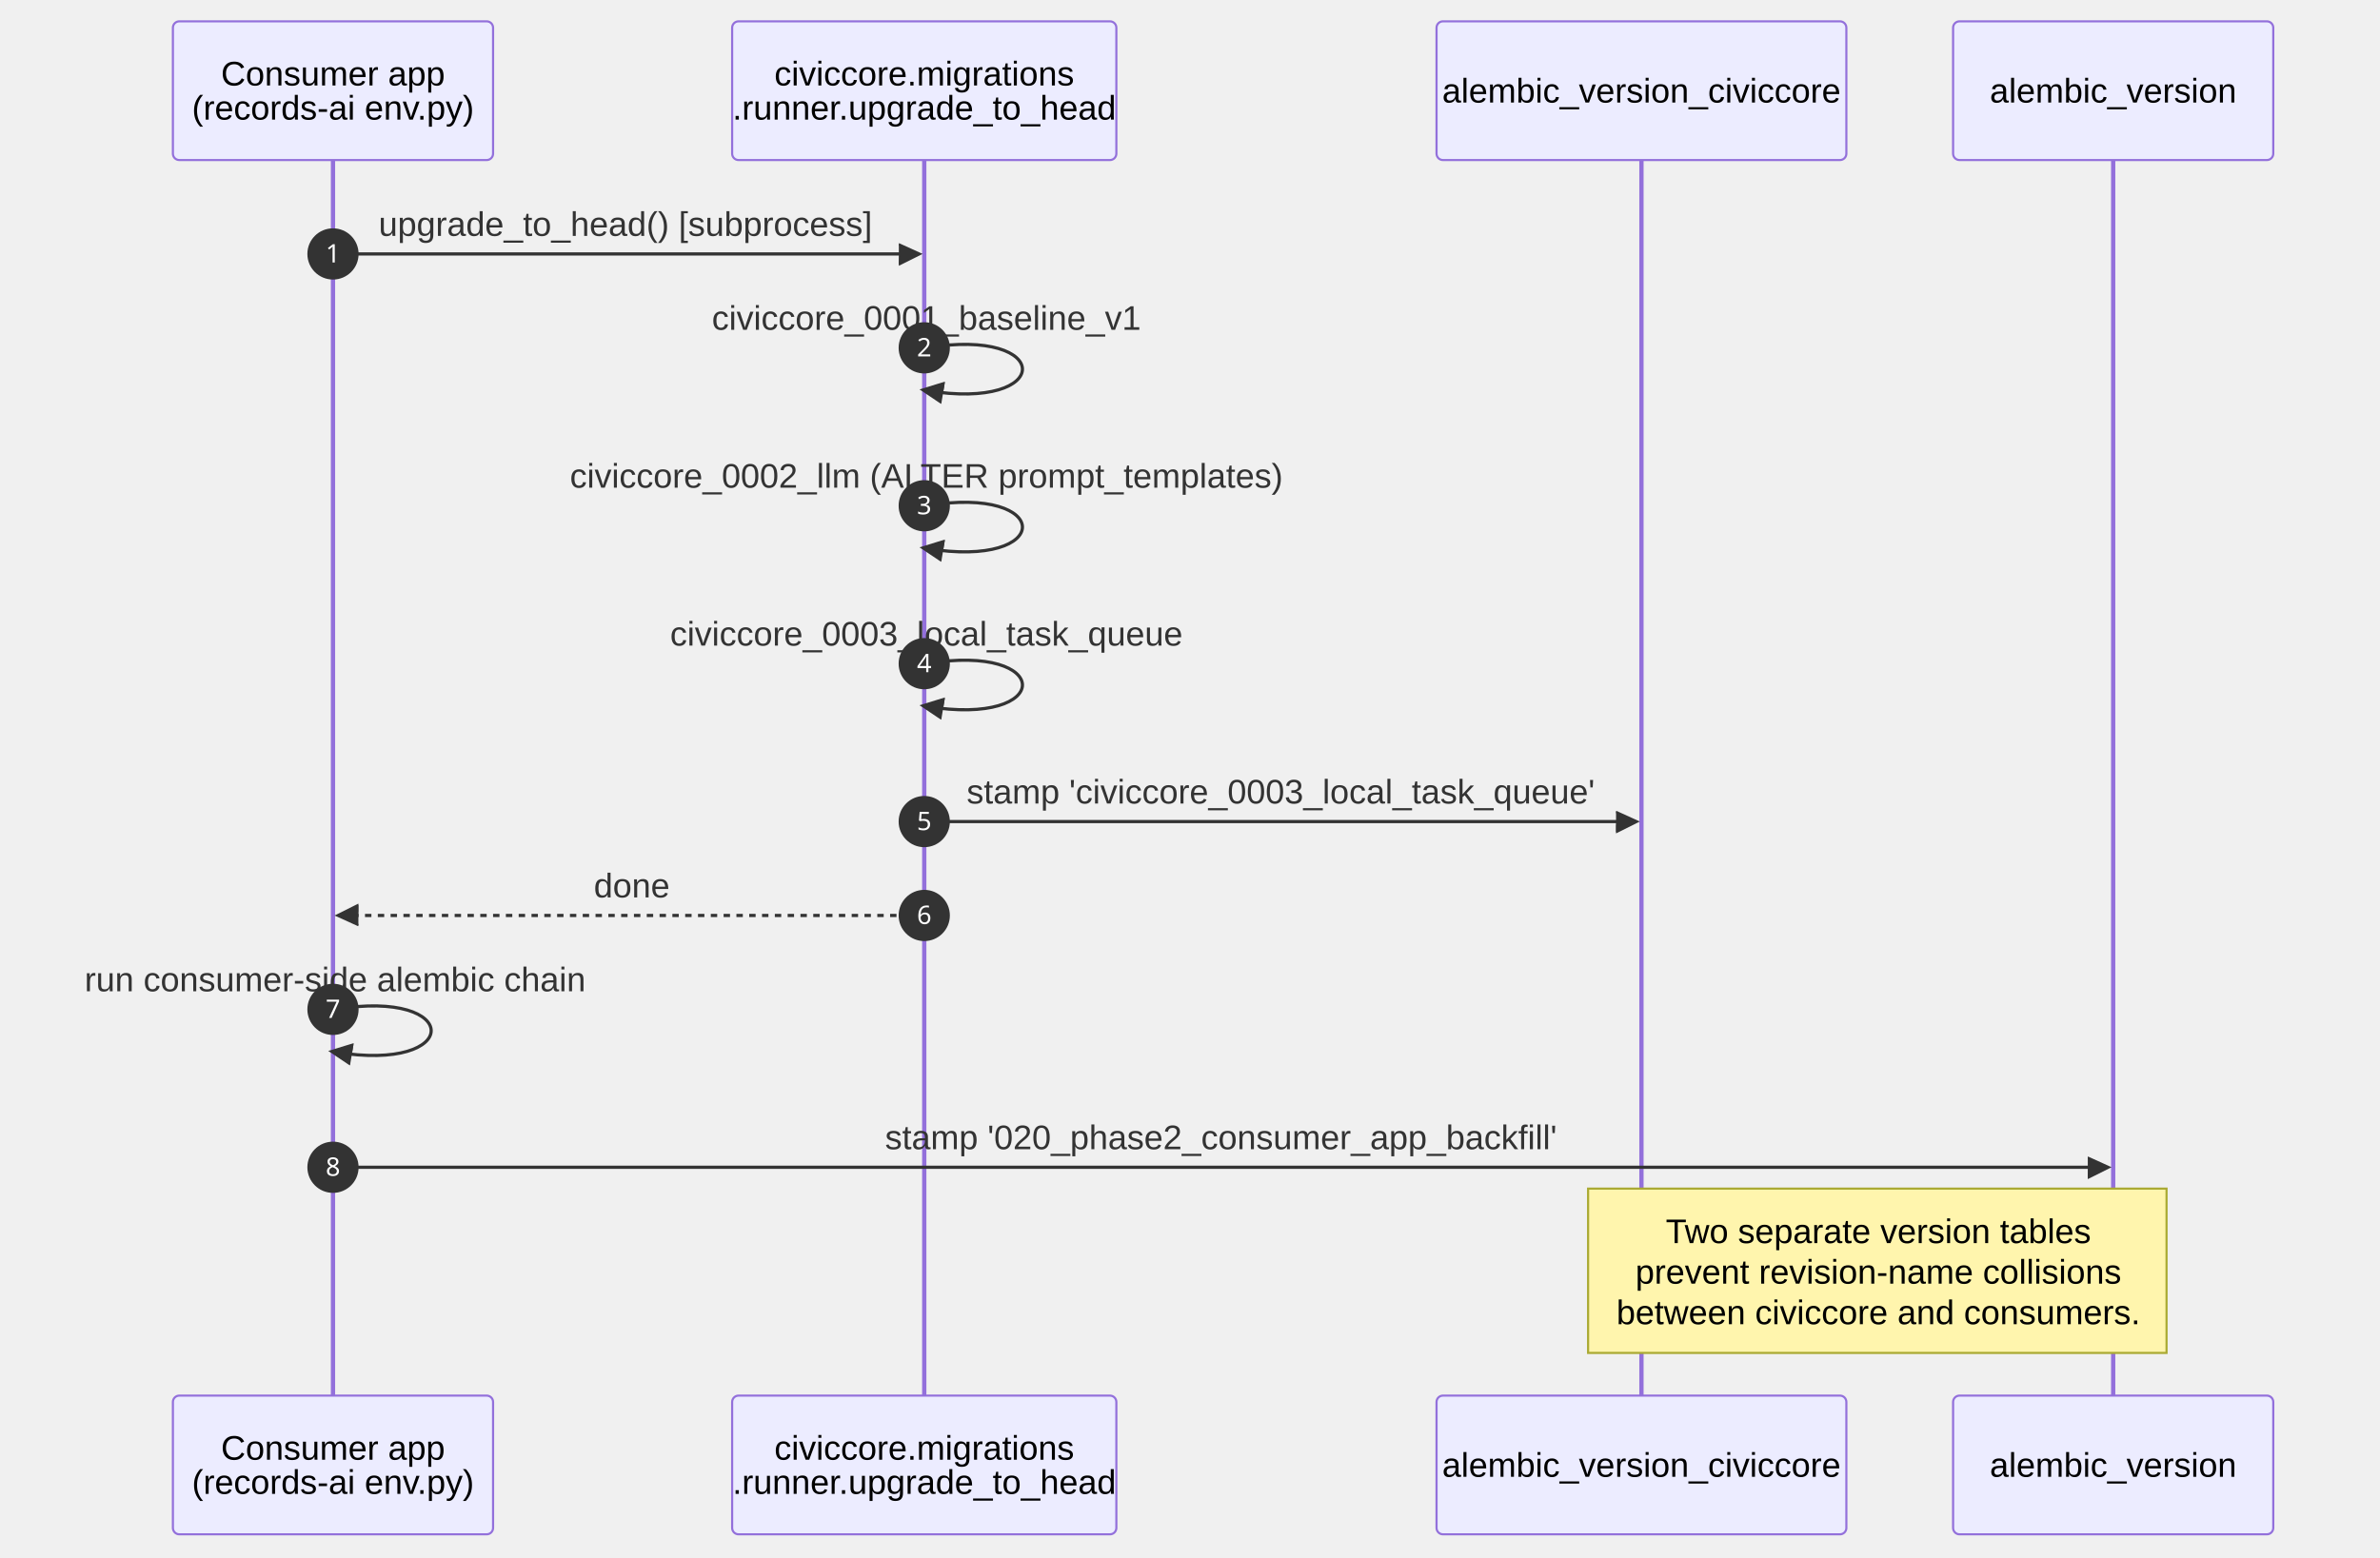
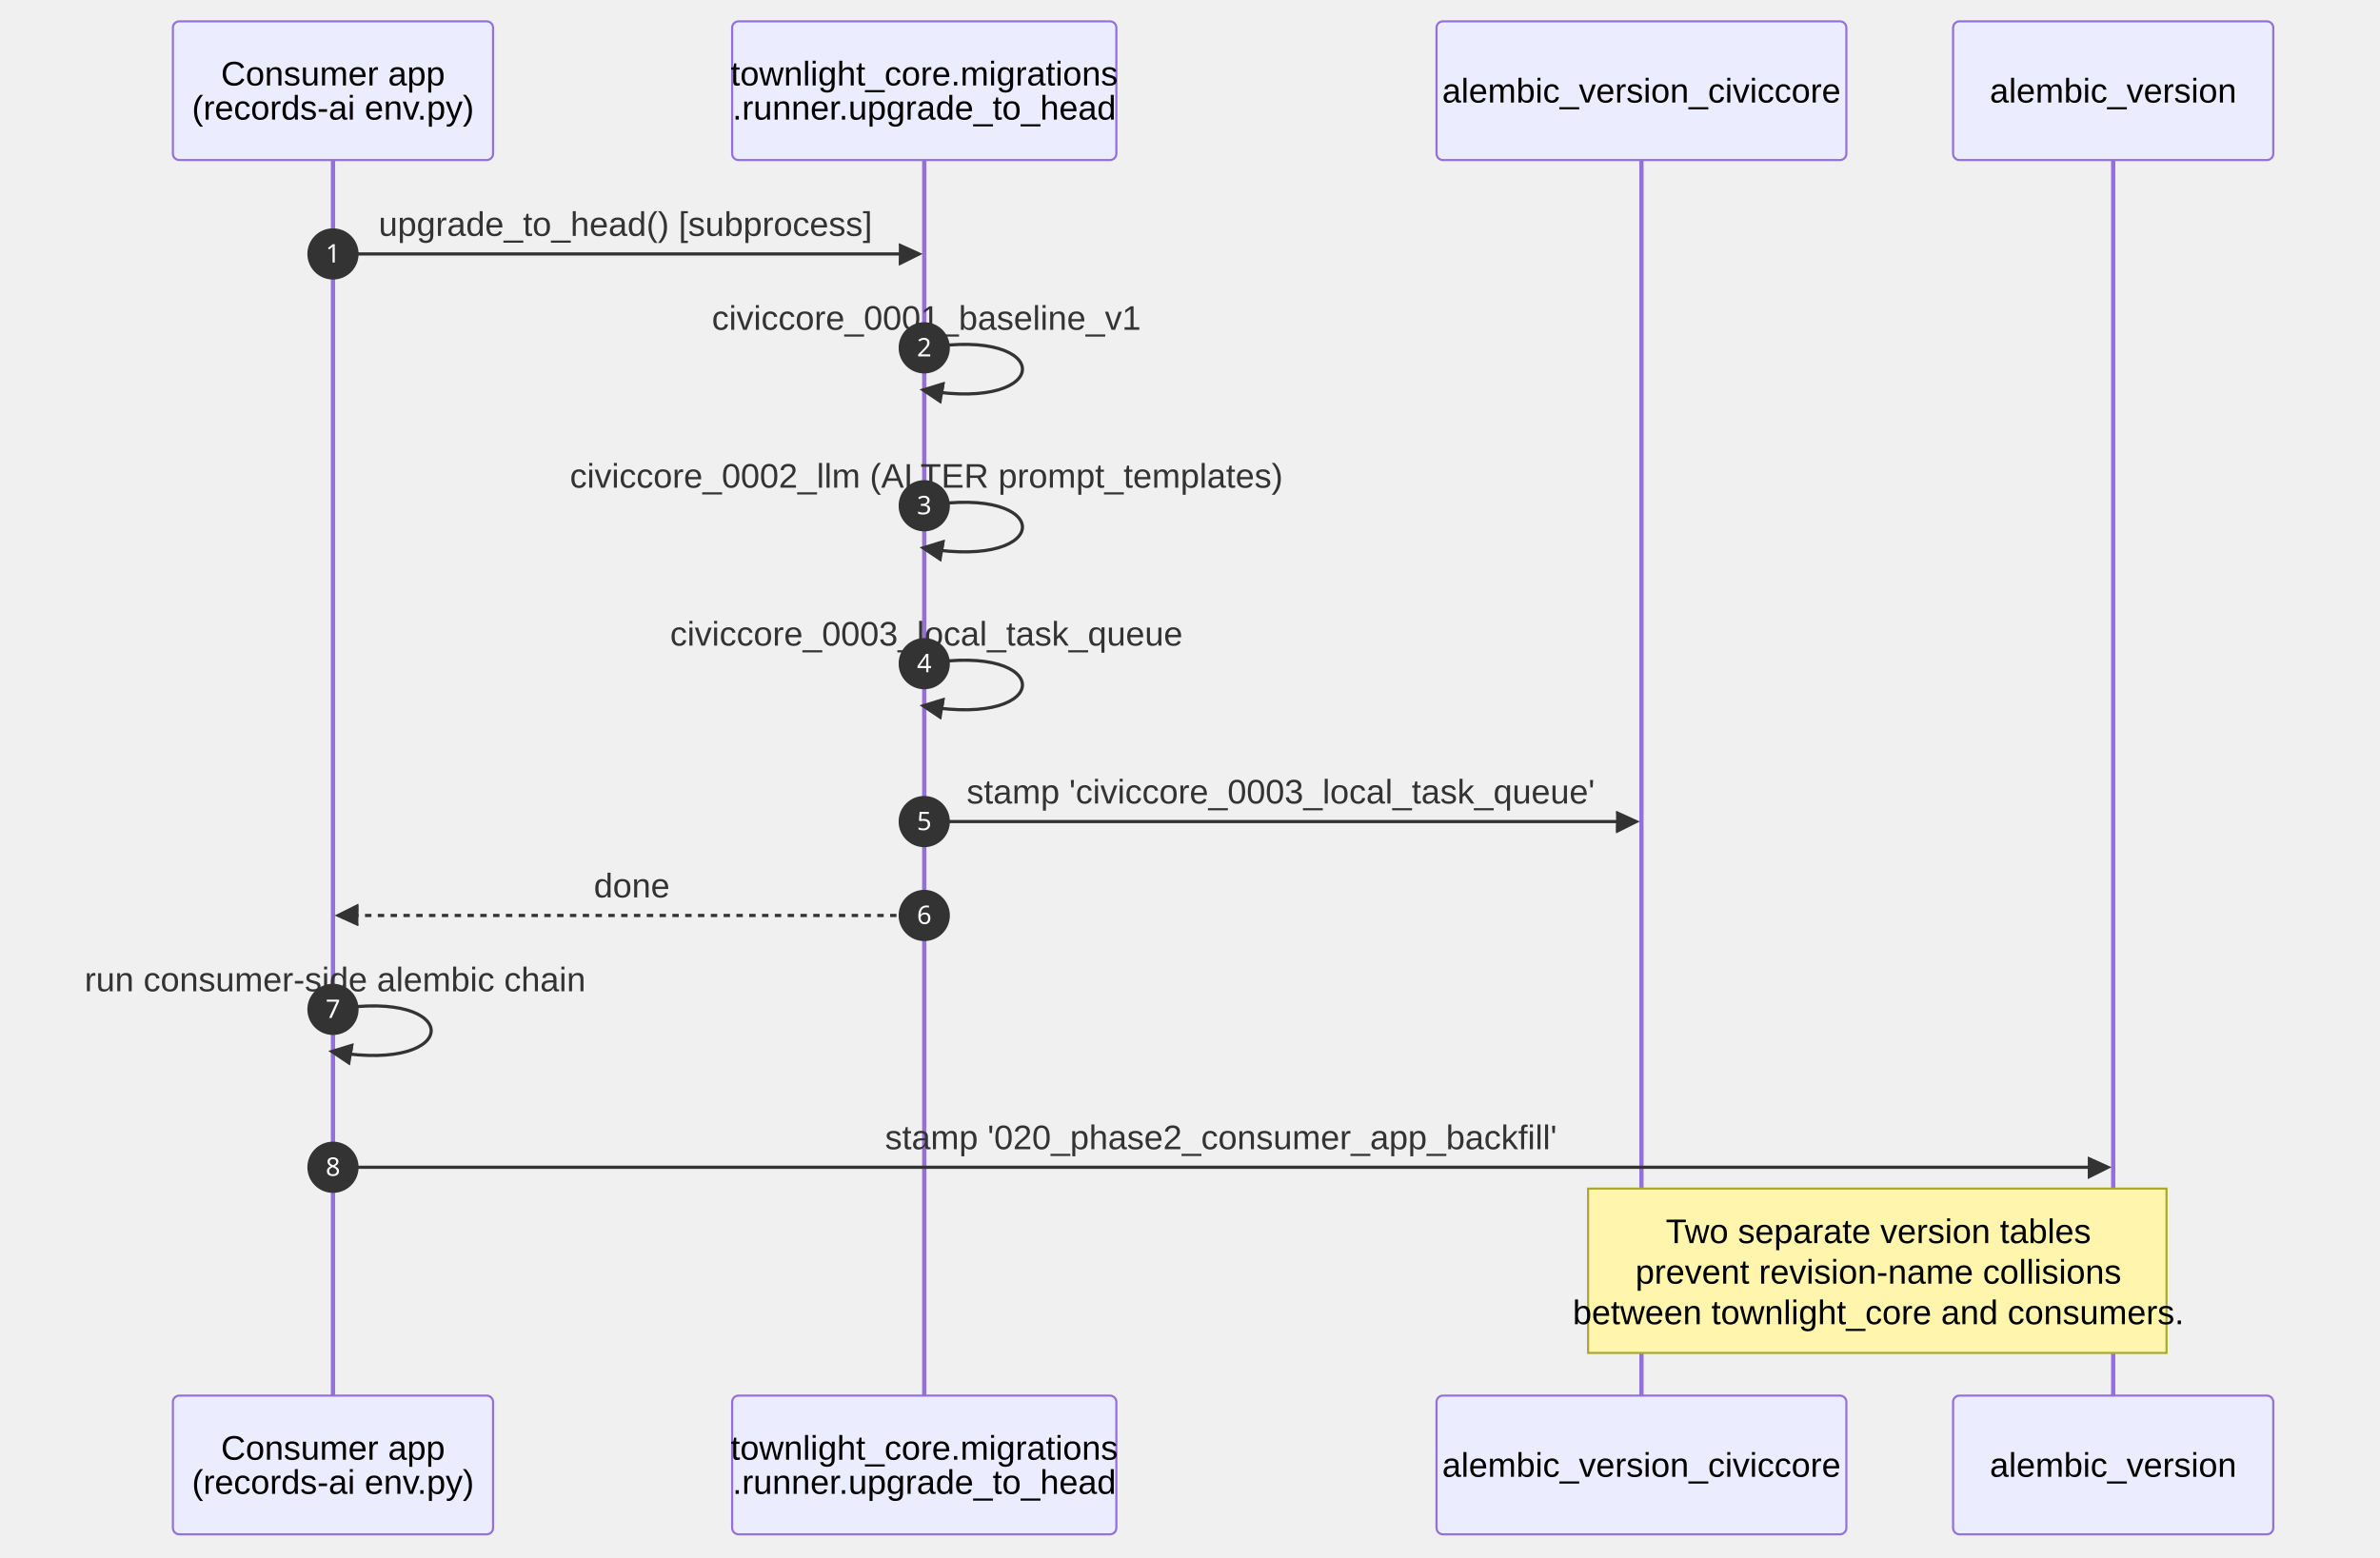
<svg xmlns="http://www.w3.org/2000/svg" id="my-svg" width="100%" style="max-width: 1115px; background-color: white;" viewBox="-81 -10 1115 730" role="graphics-document document" aria-roledescription="sequence">
  <g>
    <rect x="834" y="644" fill="#eaeaea" stroke="#666" width="150" height="65" name="ConsumerVer" rx="3" ry="3" class="actor actor-bottom" />
    <text x="909" y="676.5" dominant-baseline="central" alignment-baseline="central" class="actor actor-box" style="text-anchor: middle; font-size: 16px; font-weight: 400;">
      <tspan x="909" dy="0">alembic_version</tspan>
    </text>
  </g>
  <g>
    <rect x="592" y="644" fill="#eaeaea" stroke="#666" width="192" height="65" name="CivicVer" rx="3" ry="3" class="actor actor-bottom" />
    <text x="688" y="676.5" dominant-baseline="central" alignment-baseline="central" class="actor actor-box" style="text-anchor: middle; font-size: 16px; font-weight: 400;">
      <tspan x="688" dy="0">alembic_version_civiccore</tspan>
    </text>
  </g>
  <g>
    <rect x="262" y="644" fill="#eaeaea" stroke="#666" width="180" height="65" name="Civic" rx="3" ry="3" class="actor actor-bottom" />
    <text x="352" y="676.5" dominant-baseline="central" alignment-baseline="central" class="actor actor-box" style="text-anchor: middle; font-size: 16px; font-weight: 400;">
-       <tspan x="352" dy="-8">civiccore.migrations</tspan>
+       <tspan x="352" dy="-8">townlight_core.migrations</tspan>
    </text>
    <text x="352" y="676.5" dominant-baseline="central" alignment-baseline="central" class="actor actor-box" style="text-anchor: middle; font-size: 16px; font-weight: 400;">
      <tspan x="352" dy="8">.runner.upgrade_to_head</tspan>
    </text>
  </g>
  <g>
    <rect x="0" y="644" fill="#eaeaea" stroke="#666" width="150" height="65" name="Consumer" rx="3" ry="3" class="actor actor-bottom" />
    <text x="75" y="676.5" dominant-baseline="central" alignment-baseline="central" class="actor actor-box" style="text-anchor: middle; font-size: 16px; font-weight: 400;">
      <tspan x="75" dy="-8">Consumer app</tspan>
    </text>
    <text x="75" y="676.5" dominant-baseline="central" alignment-baseline="central" class="actor actor-box" style="text-anchor: middle; font-size: 16px; font-weight: 400;">
      <tspan x="75" dy="8">(records-ai env.py)</tspan>
    </text>
  </g>
  <g>
    <line id="actor3" x1="909" y1="65" x2="909" y2="644" class="actor-line 200" stroke-width="0.5px" stroke="#999" name="ConsumerVer" data-et="life-line" data-id="ConsumerVer" />
    <g id="root-3" data-et="participant" data-type="participant" data-id="ConsumerVer">
      <rect x="834" y="0" fill="#eaeaea" stroke="#666" width="150" height="65" name="ConsumerVer" rx="3" ry="3" class="actor actor-top" />
      <text x="909" y="32.5" dominant-baseline="central" alignment-baseline="central" class="actor actor-box" style="text-anchor: middle; font-size: 16px; font-weight: 400;">
        <tspan x="909" dy="0">alembic_version</tspan>
      </text>
    </g>
  </g>
  <g>
    <line id="actor2" x1="688" y1="65" x2="688" y2="644" class="actor-line 200" stroke-width="0.5px" stroke="#999" name="CivicVer" data-et="life-line" data-id="CivicVer" />
    <g id="root-2" data-et="participant" data-type="participant" data-id="CivicVer">
      <rect x="592" y="0" fill="#eaeaea" stroke="#666" width="192" height="65" name="CivicVer" rx="3" ry="3" class="actor actor-top" />
      <text x="688" y="32.5" dominant-baseline="central" alignment-baseline="central" class="actor actor-box" style="text-anchor: middle; font-size: 16px; font-weight: 400;">
        <tspan x="688" dy="0">alembic_version_civiccore</tspan>
      </text>
    </g>
  </g>
  <g>
    <line id="actor1" x1="352" y1="65" x2="352" y2="644" class="actor-line 200" stroke-width="0.5px" stroke="#999" name="Civic" data-et="life-line" data-id="Civic" />
    <g id="root-1" data-et="participant" data-type="participant" data-id="Civic">
      <rect x="262" y="0" fill="#eaeaea" stroke="#666" width="180" height="65" name="Civic" rx="3" ry="3" class="actor actor-top" />
      <text x="352" y="32.5" dominant-baseline="central" alignment-baseline="central" class="actor actor-box" style="text-anchor: middle; font-size: 16px; font-weight: 400;">
-         <tspan x="352" dy="-8">civiccore.migrations</tspan>
+         <tspan x="352" dy="-8">townlight_core.migrations</tspan>
      </text>
      <text x="352" y="32.5" dominant-baseline="central" alignment-baseline="central" class="actor actor-box" style="text-anchor: middle; font-size: 16px; font-weight: 400;">
        <tspan x="352" dy="8">.runner.upgrade_to_head</tspan>
      </text>
    </g>
  </g>
  <g>
    <line id="actor0" x1="75" y1="65" x2="75" y2="644" class="actor-line 200" stroke-width="0.5px" stroke="#999" name="Consumer" data-et="life-line" data-id="Consumer" />
    <g id="root-0" data-et="participant" data-type="participant" data-id="Consumer">
      <rect x="0" y="0" fill="#eaeaea" stroke="#666" width="150" height="65" name="Consumer" rx="3" ry="3" class="actor actor-top" />
      <text x="75" y="32.5" dominant-baseline="central" alignment-baseline="central" class="actor actor-box" style="text-anchor: middle; font-size: 16px; font-weight: 400;">
        <tspan x="75" dy="-8">Consumer app</tspan>
      </text>
      <text x="75" y="32.5" dominant-baseline="central" alignment-baseline="central" class="actor actor-box" style="text-anchor: middle; font-size: 16px; font-weight: 400;">
        <tspan x="75" dy="8">(records-ai env.py)</tspan>
      </text>
    </g>
  </g>
  <style>#my-svg{font-family:"trebuchet ms",verdana,arial,sans-serif;font-size:16px;fill:#333;}@keyframes edge-animation-frame{from{stroke-dashoffset:0;}}@keyframes dash{to{stroke-dashoffset:0;}}#my-svg .edge-animation-slow{stroke-dasharray:9,5!important;stroke-dashoffset:900;animation:dash 50s linear infinite;stroke-linecap:round;}#my-svg .edge-animation-fast{stroke-dasharray:9,5!important;stroke-dashoffset:900;animation:dash 20s linear infinite;stroke-linecap:round;}#my-svg .error-icon{fill:#552222;}#my-svg .error-text{fill:#552222;stroke:#552222;}#my-svg .edge-thickness-normal{stroke-width:1px;}#my-svg .edge-thickness-thick{stroke-width:3.5px;}#my-svg .edge-pattern-solid{stroke-dasharray:0;}#my-svg .edge-thickness-invisible{stroke-width:0;fill:none;}#my-svg .edge-pattern-dashed{stroke-dasharray:3;}#my-svg .edge-pattern-dotted{stroke-dasharray:2;}#my-svg .marker{fill:#333333;stroke:#333333;}#my-svg .marker.cross{stroke:#333333;}#my-svg svg{font-family:"trebuchet ms",verdana,arial,sans-serif;font-size:16px;}#my-svg p{margin:0;}#my-svg .actor{stroke:#9370DB;fill:#ECECFF;stroke-width:1;}#my-svg rect.actor.outer-path[data-look="neo"]{filter:drop-shadow(1px 2px 2px rgba(185, 185, 185, 1));}#my-svg rect.note[data-look="neo"]{stroke:#aaaa33;fill:#fff5ad;filter:drop-shadow(1px 2px 2px rgba(185, 185, 185, 1));}#my-svg text.actor&gt;tspan{fill:black;stroke:none;}#my-svg .actor-line{stroke:#9370DB;}#my-svg .innerArc{stroke-width:1.5;stroke-dasharray:none;}#my-svg .messageLine0{stroke-width:1.5;stroke-dasharray:none;stroke:#333;}#my-svg .messageLine1{stroke-width:1.5;stroke-dasharray:2,2;stroke:#333;}#my-svg [id$="-arrowhead"] path{fill:#333;stroke:#333;}#my-svg .sequenceNumber{fill:white;}#my-svg [id$="-sequencenumber"]{fill:#333;}#my-svg [id$="-crosshead"] path{fill:#333;stroke:#333;}#my-svg .messageText{fill:#333;stroke:none;}#my-svg .labelBox{stroke:#9370DB;fill:#ECECFF;filter:none;}#my-svg .labelText,#my-svg .labelText&gt;tspan{fill:black;stroke:none;}#my-svg .loopText,#my-svg .loopText&gt;tspan{fill:black;stroke:none;}#my-svg .sectionTitle,#my-svg .sectionTitle&gt;tspan{fill:black;stroke:none;}#my-svg .loopLine{stroke-width:2px;stroke-dasharray:2,2;stroke:#9370DB;fill:#9370DB;}#my-svg .note{stroke:#aaaa33;fill:#fff5ad;}#my-svg .noteText,#my-svg .noteText&gt;tspan{fill:black;stroke:none;font-weight:normal;}#my-svg .activation0{fill:#f4f4f4;stroke:#666;}#my-svg .activation1{fill:#f4f4f4;stroke:#666;}#my-svg .activation2{fill:#f4f4f4;stroke:#666;}#my-svg .actorPopupMenu{position:absolute;}#my-svg .actorPopupMenuPanel{position:absolute;fill:#ECECFF;box-shadow:0px 8px 16px 0px rgba(0,0,0,0.2);filter:drop-shadow(3px 5px 2px rgb(0 0 0 / 0.4));}#my-svg .actor-man circle,#my-svg line{fill:#ECECFF;stroke-width:2px;}#my-svg g rect.rect{filter:drop-shadow(1px 2px 2px rgba(185, 185, 185, 1));stroke:#9370DB;}#my-svg .node .neo-node{stroke:#9370DB;}#my-svg [data-look="neo"].node rect,#my-svg [data-look="neo"].cluster rect,#my-svg [data-look="neo"].node polygon{stroke:#9370DB;filter:drop-shadow(1px 2px 2px rgba(185, 185, 185, 1));}#my-svg [data-look="neo"].node path{stroke:#9370DB;stroke-width:1px;}#my-svg [data-look="neo"].node .outer-path{filter:drop-shadow(1px 2px 2px rgba(185, 185, 185, 1));}#my-svg [data-look="neo"].node .neo-line path{stroke:#9370DB;filter:none;}#my-svg [data-look="neo"].node circle{stroke:#9370DB;filter:drop-shadow(1px 2px 2px rgba(185, 185, 185, 1));}#my-svg [data-look="neo"].node circle .state-start{fill:#000000;}#my-svg [data-look="neo"].icon-shape .icon{fill:#9370DB;filter:drop-shadow(1px 2px 2px rgba(185, 185, 185, 1));}#my-svg [data-look="neo"].icon-shape .icon-neo path{stroke:#9370DB;filter:drop-shadow(1px 2px 2px rgba(185, 185, 185, 1));}#my-svg :root{--mermaid-font-family:"trebuchet ms",verdana,arial,sans-serif;}</style>
  <g />
  <defs>
    <symbol id="my-svg-computer" width="24" height="24">
      <path transform="scale(.5)" d="M2 2v13h20v-13h-20zm18 11h-16v-9h16v9zm-10.228 6l.466-1h3.524l.467 1h-4.457zm14.228 3h-24l2-6h2.104l-1.33 4h18.45l-1.297-4h2.073l2 6zm-5-10h-14v-7h14v7z" />
    </symbol>
  </defs>
  <defs>
    <symbol id="my-svg-database" fill-rule="evenodd" clip-rule="evenodd">
      <path transform="scale(.5)" d="M12.258.001l.256.004.255.005.253.008.251.01.249.012.247.015.246.016.242.019.241.02.239.023.236.024.233.027.231.028.229.031.225.032.223.034.22.036.217.038.214.04.211.041.208.043.205.045.201.046.198.048.194.05.191.051.187.053.183.054.18.056.175.057.172.059.168.06.163.061.16.063.155.064.15.066.074.033.073.033.071.034.07.034.069.035.068.035.067.035.066.035.064.036.064.036.062.036.06.036.06.037.058.037.058.037.055.038.055.038.053.038.052.038.051.039.05.039.048.039.047.039.045.04.044.04.043.04.041.04.04.041.039.041.037.041.036.041.034.041.033.042.032.042.03.042.029.042.027.042.026.043.024.043.023.043.021.043.02.043.018.044.017.043.015.044.013.044.012.044.011.045.009.044.007.045.006.045.004.045.002.045.001.045v17l-.001.045-.002.045-.004.045-.006.045-.007.045-.009.044-.011.045-.012.044-.013.044-.015.044-.017.043-.018.044-.02.043-.021.043-.023.043-.024.043-.026.043-.027.042-.029.042-.03.042-.032.042-.033.042-.034.041-.036.041-.037.041-.039.041-.04.041-.041.04-.043.04-.044.04-.045.04-.047.039-.048.039-.05.039-.051.039-.052.038-.053.038-.055.038-.055.038-.058.037-.058.037-.06.037-.06.036-.062.036-.064.036-.064.036-.066.035-.067.035-.068.035-.069.035-.07.034-.071.034-.073.033-.074.033-.15.066-.155.064-.16.063-.163.061-.168.06-.172.059-.175.057-.18.056-.183.054-.187.053-.191.051-.194.05-.198.048-.201.046-.205.045-.208.043-.211.041-.214.04-.217.038-.22.036-.223.034-.225.032-.229.031-.231.028-.233.027-.236.024-.239.023-.241.02-.242.019-.246.016-.247.015-.249.012-.251.01-.253.008-.255.005-.256.004-.258.001-.258-.001-.256-.004-.255-.005-.253-.008-.251-.01-.249-.012-.247-.015-.245-.016-.243-.019-.241-.02-.238-.023-.236-.024-.234-.027-.231-.028-.228-.031-.226-.032-.223-.034-.22-.036-.217-.038-.214-.04-.211-.041-.208-.043-.204-.045-.201-.046-.198-.048-.195-.05-.19-.051-.187-.053-.184-.054-.179-.056-.176-.057-.172-.059-.167-.06-.164-.061-.159-.063-.155-.064-.151-.066-.074-.033-.072-.033-.072-.034-.07-.034-.069-.035-.068-.035-.067-.035-.066-.035-.064-.036-.063-.036-.062-.036-.061-.036-.06-.037-.058-.037-.057-.037-.056-.038-.055-.038-.053-.038-.052-.038-.051-.039-.049-.039-.049-.039-.046-.039-.046-.04-.044-.04-.043-.04-.041-.04-.04-.041-.039-.041-.037-.041-.036-.041-.034-.041-.033-.042-.032-.042-.03-.042-.029-.042-.027-.042-.026-.043-.024-.043-.023-.043-.021-.043-.02-.043-.018-.044-.017-.043-.015-.044-.013-.044-.012-.044-.011-.045-.009-.044-.007-.045-.006-.045-.004-.045-.002-.045-.001-.045v-17l.001-.045.002-.045.004-.045.006-.045.007-.045.009-.044.011-.045.012-.044.013-.044.015-.044.017-.043.018-.044.02-.043.021-.043.023-.043.024-.043.026-.043.027-.042.029-.042.03-.042.032-.042.033-.042.034-.041.036-.041.037-.041.039-.041.04-.041.041-.04.043-.04.044-.04.046-.04.046-.039.049-.039.049-.039.051-.039.052-.038.053-.038.055-.038.056-.038.057-.037.058-.037.06-.037.061-.036.062-.036.063-.036.064-.036.066-.035.067-.035.068-.035.069-.035.07-.034.072-.034.072-.033.074-.033.151-.066.155-.064.159-.063.164-.061.167-.06.172-.059.176-.057.179-.056.184-.054.187-.053.19-.051.195-.05.198-.048.201-.046.204-.045.208-.043.211-.041.214-.04.217-.038.22-.036.223-.034.226-.032.228-.031.231-.028.234-.027.236-.024.238-.023.241-.02.243-.019.245-.016.247-.015.249-.012.251-.01.253-.008.255-.005.256-.004.258-.001.258.001zm-9.258 20.499v.01l.001.021.003.021.004.022.005.021.006.022.007.022.009.023.01.022.011.023.012.023.013.023.015.023.016.024.017.023.018.024.019.024.021.024.022.025.023.024.024.025.052.049.056.05.061.051.066.051.07.051.075.051.079.052.084.052.088.052.092.052.097.052.102.051.105.052.11.052.114.051.119.051.123.051.127.05.131.05.135.05.139.048.144.049.147.047.152.047.155.047.16.045.163.045.167.043.171.043.176.041.178.041.183.039.187.039.19.037.194.035.197.035.202.033.204.031.209.03.212.029.216.027.219.025.222.024.226.021.23.02.233.018.236.016.24.015.243.012.246.01.249.008.253.005.256.004.259.001.26-.001.257-.004.254-.005.25-.008.247-.011.244-.012.241-.014.237-.016.233-.018.231-.021.226-.021.224-.024.22-.026.216-.027.212-.028.21-.031.205-.031.202-.034.198-.034.194-.036.191-.037.187-.039.183-.04.179-.04.175-.042.172-.043.168-.044.163-.045.16-.046.155-.046.152-.047.148-.048.143-.049.139-.049.136-.05.131-.05.126-.05.123-.051.118-.052.114-.051.11-.052.106-.052.101-.052.096-.052.092-.052.088-.053.083-.051.079-.052.074-.052.07-.051.065-.051.06-.051.056-.05.051-.05.023-.024.023-.025.021-.024.02-.024.019-.024.018-.024.017-.024.015-.023.014-.024.013-.023.012-.023.01-.023.01-.022.008-.022.006-.022.006-.022.004-.022.004-.021.001-.021.001-.021v-4.127l-.077.055-.08.053-.083.054-.085.053-.087.052-.09.052-.093.051-.095.05-.097.05-.1.049-.102.049-.105.048-.106.047-.109.047-.111.046-.114.045-.115.045-.118.044-.12.043-.122.042-.124.042-.126.041-.128.04-.13.04-.132.038-.134.038-.135.037-.138.037-.139.035-.142.035-.143.034-.144.033-.147.032-.148.031-.15.03-.151.03-.153.029-.154.027-.156.027-.158.026-.159.025-.161.024-.162.023-.163.022-.165.021-.166.02-.167.019-.169.018-.169.017-.171.016-.173.015-.173.014-.175.013-.175.012-.177.011-.178.01-.179.008-.179.008-.181.006-.182.005-.182.004-.184.003-.184.002h-.37l-.184-.002-.184-.003-.182-.004-.182-.005-.181-.006-.179-.008-.179-.008-.178-.01-.176-.011-.176-.012-.175-.013-.173-.014-.172-.015-.171-.016-.17-.017-.169-.018-.167-.019-.166-.02-.165-.021-.163-.022-.162-.023-.161-.024-.159-.025-.157-.026-.156-.027-.155-.027-.153-.029-.151-.03-.15-.03-.148-.031-.146-.032-.145-.033-.143-.034-.141-.035-.14-.035-.137-.037-.136-.037-.134-.038-.132-.038-.13-.04-.128-.04-.126-.041-.124-.042-.122-.042-.12-.044-.117-.043-.116-.045-.113-.045-.112-.046-.109-.047-.106-.047-.105-.048-.102-.049-.1-.049-.097-.05-.095-.05-.093-.052-.09-.051-.087-.052-.085-.053-.083-.054-.08-.054-.077-.054v4.127zm0-5.654v.011l.001.021.003.021.004.021.005.022.006.022.007.022.009.022.01.022.011.023.012.023.013.023.015.024.016.023.017.024.018.024.019.024.021.024.022.024.023.025.024.024.052.05.056.05.061.05.066.051.07.051.075.052.079.051.084.052.088.052.092.052.097.052.102.052.105.052.11.051.114.051.119.052.123.05.127.051.131.05.135.049.139.049.144.048.147.048.152.047.155.046.16.045.163.045.167.044.171.042.176.042.178.04.183.04.187.038.19.037.194.036.197.034.202.033.204.032.209.03.212.028.216.027.219.025.222.024.226.022.23.02.233.018.236.016.24.014.243.012.246.01.249.008.253.006.256.003.259.001.26-.001.257-.003.254-.006.25-.008.247-.01.244-.012.241-.015.237-.016.233-.018.231-.02.226-.022.224-.024.22-.025.216-.027.212-.029.21-.03.205-.032.202-.033.198-.035.194-.036.191-.037.187-.039.183-.039.179-.041.175-.042.172-.043.168-.044.163-.045.16-.045.155-.047.152-.047.148-.048.143-.048.139-.05.136-.049.131-.05.126-.051.123-.051.118-.051.114-.052.11-.052.106-.052.101-.052.096-.052.092-.052.088-.052.083-.052.079-.052.074-.051.07-.052.065-.051.06-.05.056-.051.051-.049.023-.025.023-.024.021-.025.02-.024.019-.024.018-.024.017-.024.015-.023.014-.023.013-.024.012-.022.01-.023.01-.023.008-.022.006-.022.006-.022.004-.021.004-.022.001-.021.001-.021v-4.139l-.077.054-.08.054-.083.054-.085.052-.087.053-.09.051-.093.051-.095.051-.097.05-.1.049-.102.049-.105.048-.106.047-.109.047-.111.046-.114.045-.115.044-.118.044-.12.044-.122.042-.124.042-.126.041-.128.04-.13.039-.132.039-.134.038-.135.037-.138.036-.139.036-.142.035-.143.033-.144.033-.147.033-.148.031-.15.03-.151.03-.153.028-.154.028-.156.027-.158.026-.159.025-.161.024-.162.023-.163.022-.165.021-.166.02-.167.019-.169.018-.169.017-.171.016-.173.015-.173.014-.175.013-.175.012-.177.011-.178.009-.179.009-.179.007-.181.007-.182.005-.182.004-.184.003-.184.002h-.37l-.184-.002-.184-.003-.182-.004-.182-.005-.181-.007-.179-.007-.179-.009-.178-.009-.176-.011-.176-.012-.175-.013-.173-.014-.172-.015-.171-.016-.17-.017-.169-.018-.167-.019-.166-.02-.165-.021-.163-.022-.162-.023-.161-.024-.159-.025-.157-.026-.156-.027-.155-.028-.153-.028-.151-.03-.15-.03-.148-.031-.146-.033-.145-.033-.143-.033-.141-.035-.14-.036-.137-.036-.136-.037-.134-.038-.132-.039-.13-.039-.128-.04-.126-.041-.124-.042-.122-.043-.12-.043-.117-.044-.116-.044-.113-.046-.112-.046-.109-.046-.106-.047-.105-.048-.102-.049-.1-.049-.097-.05-.095-.051-.093-.051-.09-.051-.087-.053-.085-.052-.083-.054-.08-.054-.077-.054v4.139zm0-5.666v.011l.001.02.003.022.004.021.005.022.006.021.007.022.009.023.01.022.011.023.012.023.013.023.015.023.016.024.017.024.018.023.019.024.021.025.022.024.023.024.024.025.052.05.056.05.061.05.066.051.07.051.075.052.079.051.084.052.088.052.092.052.097.052.102.052.105.051.11.052.114.051.119.051.123.051.127.05.131.05.135.05.139.049.144.048.147.048.152.047.155.046.16.045.163.045.167.043.171.043.176.042.178.04.183.04.187.038.19.037.194.036.197.034.202.033.204.032.209.03.212.028.216.027.219.025.222.024.226.021.23.02.233.018.236.017.24.014.243.012.246.01.249.008.253.006.256.003.259.001.26-.001.257-.003.254-.006.25-.008.247-.01.244-.013.241-.014.237-.016.233-.018.231-.02.226-.022.224-.024.22-.025.216-.027.212-.029.21-.03.205-.032.202-.033.198-.035.194-.036.191-.037.187-.039.183-.039.179-.041.175-.042.172-.043.168-.044.163-.045.16-.045.155-.047.152-.047.148-.048.143-.049.139-.049.136-.049.131-.051.126-.05.123-.051.118-.052.114-.051.11-.052.106-.052.101-.052.096-.052.092-.052.088-.052.083-.052.079-.052.074-.052.07-.051.065-.051.06-.051.056-.05.051-.049.023-.025.023-.025.021-.024.02-.024.019-.024.018-.024.017-.024.015-.023.014-.024.013-.023.012-.023.01-.022.01-.023.008-.022.006-.022.006-.022.004-.022.004-.021.001-.021.001-.021v-4.153l-.077.054-.08.054-.083.053-.085.053-.087.053-.09.051-.093.051-.095.051-.097.05-.1.049-.102.048-.105.048-.106.048-.109.046-.111.046-.114.046-.115.044-.118.044-.12.043-.122.043-.124.042-.126.041-.128.04-.13.039-.132.039-.134.038-.135.037-.138.036-.139.036-.142.034-.143.034-.144.033-.147.032-.148.032-.15.03-.151.03-.153.028-.154.028-.156.027-.158.026-.159.024-.161.024-.162.023-.163.023-.165.021-.166.02-.167.019-.169.018-.169.017-.171.016-.173.015-.173.014-.175.013-.175.012-.177.01-.178.01-.179.009-.179.007-.181.006-.182.006-.182.004-.184.003-.184.001-.185.001-.185-.001-.184-.001-.184-.003-.182-.004-.182-.006-.181-.006-.179-.007-.179-.009-.178-.01-.176-.01-.176-.012-.175-.013-.173-.014-.172-.015-.171-.016-.17-.017-.169-.018-.167-.019-.166-.02-.165-.021-.163-.023-.162-.023-.161-.024-.159-.024-.157-.026-.156-.027-.155-.028-.153-.028-.151-.03-.15-.03-.148-.032-.146-.032-.145-.033-.143-.034-.141-.034-.14-.036-.137-.036-.136-.037-.134-.038-.132-.039-.13-.039-.128-.041-.126-.041-.124-.041-.122-.043-.12-.043-.117-.044-.116-.044-.113-.046-.112-.046-.109-.046-.106-.048-.105-.048-.102-.048-.1-.05-.097-.049-.095-.051-.093-.051-.09-.052-.087-.052-.085-.053-.083-.053-.08-.054-.077-.054v4.153zm8.74-8.179l-.257.004-.254.005-.25.008-.247.011-.244.012-.241.014-.237.016-.233.018-.231.021-.226.022-.224.023-.22.026-.216.027-.212.028-.21.031-.205.032-.202.033-.198.034-.194.036-.191.038-.187.038-.183.04-.179.041-.175.042-.172.043-.168.043-.163.045-.16.046-.155.046-.152.048-.148.048-.143.048-.139.049-.136.05-.131.05-.126.051-.123.051-.118.051-.114.052-.11.052-.106.052-.101.052-.096.052-.092.052-.088.052-.083.052-.079.052-.074.051-.07.052-.065.051-.06.05-.056.05-.051.05-.023.025-.023.024-.021.024-.02.025-.019.024-.018.024-.017.023-.015.024-.014.023-.013.023-.012.023-.01.023-.01.022-.008.022-.006.023-.006.021-.004.022-.004.021-.001.021-.001.021.001.021.001.021.004.021.004.022.006.021.006.023.008.022.01.022.01.023.012.023.013.023.014.023.015.024.017.023.018.024.019.024.02.025.021.024.023.024.023.025.051.05.056.05.06.05.065.051.07.052.074.051.079.052.083.052.088.052.092.052.096.052.101.052.106.052.11.052.114.052.118.051.123.051.126.051.131.05.136.05.139.049.143.048.148.048.152.048.155.046.16.046.163.045.168.043.172.043.175.042.179.041.183.04.187.038.191.038.194.036.198.034.202.033.205.032.21.031.212.028.216.027.22.026.224.023.226.022.231.021.233.018.237.016.241.014.244.012.247.011.25.008.254.005.257.004.26.001.26-.001.257-.004.254-.005.25-.008.247-.011.244-.012.241-.014.237-.016.233-.018.231-.021.226-.022.224-.023.22-.026.216-.027.212-.028.21-.031.205-.032.202-.033.198-.034.194-.036.191-.038.187-.038.183-.04.179-.041.175-.042.172-.043.168-.043.163-.045.16-.046.155-.046.152-.048.148-.048.143-.048.139-.049.136-.05.131-.05.126-.051.123-.051.118-.051.114-.052.11-.052.106-.052.101-.052.096-.052.092-.052.088-.052.083-.052.079-.052.074-.051.07-.052.065-.051.06-.05.056-.05.051-.05.023-.025.023-.024.021-.024.02-.025.019-.024.018-.024.017-.023.015-.024.014-.023.013-.023.012-.023.01-.023.01-.022.008-.022.006-.023.006-.021.004-.022.004-.021.001-.021.001-.021-.001-.021-.001-.021-.004-.021-.004-.022-.006-.021-.006-.023-.008-.022-.01-.022-.01-.023-.012-.023-.013-.023-.014-.023-.015-.024-.017-.023-.018-.024-.019-.024-.02-.025-.021-.024-.023-.024-.023-.025-.051-.05-.056-.05-.06-.05-.065-.051-.07-.052-.074-.051-.079-.052-.083-.052-.088-.052-.092-.052-.096-.052-.101-.052-.106-.052-.11-.052-.114-.052-.118-.051-.123-.051-.126-.051-.131-.05-.136-.05-.139-.049-.143-.048-.148-.048-.152-.048-.155-.046-.16-.046-.163-.045-.168-.043-.172-.043-.175-.042-.179-.041-.183-.04-.187-.038-.191-.038-.194-.036-.198-.034-.202-.033-.205-.032-.21-.031-.212-.028-.216-.027-.22-.026-.224-.023-.226-.022-.231-.021-.233-.018-.237-.016-.241-.014-.244-.012-.247-.011-.25-.008-.254-.005-.257-.004-.26-.001-.26.001z" />
    </symbol>
  </defs>
  <defs>
    <symbol id="my-svg-clock" width="24" height="24">
      <path transform="scale(.5)" d="M12 2c5.514 0 10 4.486 10 10s-4.486 10-10 10-10-4.486-10-10 4.486-10 10-10zm0-2c-6.627 0-12 5.373-12 12s5.373 12 12 12 12-5.373 12-12-5.373-12-12-12zm5.848 12.459c.202.038.202.333.001.372-1.907.361-6.045 1.111-6.547 1.111-.719 0-1.301-.582-1.301-1.301 0-.512.77-5.447 1.125-7.445.034-.192.312-.181.343.014l.985 6.238 5.394 1.011z" />
    </symbol>
  </defs>
  <defs>
    <marker id="my-svg-arrowhead" refX="7.9" refY="5" markerUnits="userSpaceOnUse" markerWidth="12" markerHeight="12" orient="auto-start-reverse">
      <path d="M -1 0 L 10 5 L 0 10 z" />
    </marker>
  </defs>
  <defs>
    <marker id="my-svg-crosshead" markerWidth="15" markerHeight="8" orient="auto" refX="4" refY="4.5">
      <path fill="none" stroke="#000000" stroke-width="1pt" d="M 1,2 L 6,7 M 6,2 L 1,7" style="stroke-dasharray: 0, 0;" />
    </marker>
  </defs>
  <defs>
    <marker id="my-svg-filled-head" refX="15.5" refY="7" markerWidth="20" markerHeight="28" orient="auto">
      <path d="M 18,7 L9,13 L14,7 L9,1 Z" />
    </marker>
  </defs>
  <defs>
    <marker id="my-svg-sequencenumber" refX="15" refY="15" markerWidth="60" markerHeight="40" orient="auto">
      <circle cx="15" cy="15" r="6" />
    </marker>
  </defs>
  <defs>
    <marker id="my-svg-solidTopArrowHead" refX="7.9" refY="7.25" markerUnits="userSpaceOnUse" markerWidth="12" markerHeight="12" orient="auto-start-reverse">
      <path d="M 0 0 L 10 8 L 0 8 z" />
    </marker>
  </defs>
  <defs>
    <marker id="my-svg-solidBottomArrowHead" refX="7.9" refY="0.75" markerUnits="userSpaceOnUse" markerWidth="12" markerHeight="12" orient="auto-start-reverse">
      <path d="M 0 0 L 10 0 L 0 8 z" />
    </marker>
  </defs>
  <defs>
    <marker id="my-svg-stickTopArrowHead" refX="7.5" refY="7" markerUnits="userSpaceOnUse" markerWidth="12" markerHeight="12" orient="auto-start-reverse">
      <path d="M 0 0 L 7 7" stroke="black" stroke-width="1.5" fill="none" />
    </marker>
  </defs>
  <defs>
    <marker id="my-svg-stickBottomArrowHead" refX="7.5" refY="0" markerUnits="userSpaceOnUse" markerWidth="12" markerHeight="12" orient="auto-start-reverse">
      <path d="M 0 7 L 7 0" stroke="black" stroke-width="1.5" fill="none" />
    </marker>
  </defs>
  <g data-et="note" data-id="i9">
    <rect x="663" y="547" fill="#EDF2AE" stroke="#666" width="271" height="77" class="note" />
    <text x="799" y="552" text-anchor="middle" dominant-baseline="middle" alignment-baseline="middle" class="noteText" dy="1em" style="font-size: 16px; font-weight: 400;">
      <tspan x="799">Two separate version tables</tspan>
    </text>
    <text x="799" y="571" text-anchor="middle" dominant-baseline="middle" alignment-baseline="middle" class="noteText" dy="1em" style="font-size: 16px; font-weight: 400;">
      <tspan x="799">prevent revision-name collisions</tspan>
    </text>
    <text x="799" y="590" text-anchor="middle" dominant-baseline="middle" alignment-baseline="middle" class="noteText" dy="1em" style="font-size: 16px; font-weight: 400;">
-       <tspan x="799">between civiccore and consumers.</tspan>
+       <tspan x="799">between townlight_core and consumers.</tspan>
    </text>
  </g>
  <text x="212" y="80" text-anchor="middle" dominant-baseline="middle" alignment-baseline="middle" class="messageText" dy="1em" style="font-size: 16px; font-weight: 400;">upgrade_to_head() [subprocess]</text>
  <line x1="82" y1="109" x2="348" y2="109" class="messageLine0" data-et="message" data-id="i1" data-from="Consumer" data-to="Civic" stroke-width="2" stroke="none" marker-end="url(#my-svg-arrowhead)" style="fill: none;" />
  <line x1="75" y1="109" x2="75" y2="109" stroke-width="0" marker-start="url(#my-svg-sequencenumber)" />
  <text x="75" y="113" font-family="sans-serif" font-size="12px" text-anchor="middle" class="sequenceNumber">1</text>
  <text x="353" y="124" text-anchor="middle" dominant-baseline="middle" alignment-baseline="middle" class="messageText" dy="1em" style="font-size: 16px; font-weight: 400;">civiccore_0001_baseline_v1</text>
  <path d="M 353,153 C 413,143 413,183 353,173" class="messageLine0" data-et="message" data-id="i2" data-from="Civic" data-to="Civic" stroke-width="2" stroke="none" marker-end="url(#my-svg-arrowhead)" x1="359" style="fill: none;" />
  <line x1="352" y1="153" x2="352" y2="153" stroke-width="0" marker-start="url(#my-svg-sequencenumber)" />
  <text x="352" y="157" font-family="sans-serif" font-size="12px" text-anchor="middle" class="sequenceNumber">2</text>
  <text x="353" y="198" text-anchor="middle" dominant-baseline="middle" alignment-baseline="middle" class="messageText" dy="1em" style="font-size: 16px; font-weight: 400;">civiccore_0002_llm (ALTER prompt_templates)</text>
  <path d="M 353,227 C 413,217 413,257 353,247" class="messageLine0" data-et="message" data-id="i3" data-from="Civic" data-to="Civic" stroke-width="2" stroke="none" marker-end="url(#my-svg-arrowhead)" x1="359" style="fill: none;" />
  <line x1="352" y1="227" x2="352" y2="227" stroke-width="0" marker-start="url(#my-svg-sequencenumber)" />
  <text x="352" y="231" font-family="sans-serif" font-size="12px" text-anchor="middle" class="sequenceNumber">3</text>
  <text x="353" y="272" text-anchor="middle" dominant-baseline="middle" alignment-baseline="middle" class="messageText" dy="1em" style="font-size: 16px; font-weight: 400;">civiccore_0003_local_task_queue</text>
  <path d="M 353,301 C 413,291 413,331 353,321" class="messageLine0" data-et="message" data-id="i4" data-from="Civic" data-to="Civic" stroke-width="2" stroke="none" marker-end="url(#my-svg-arrowhead)" x1="359" style="fill: none;" />
  <line x1="352" y1="301" x2="352" y2="301" stroke-width="0" marker-start="url(#my-svg-sequencenumber)" />
  <text x="352" y="305" font-family="sans-serif" font-size="12px" text-anchor="middle" class="sequenceNumber">4</text>
  <text x="519" y="346" text-anchor="middle" dominant-baseline="middle" alignment-baseline="middle" class="messageText" dy="1em" style="font-size: 16px; font-weight: 400;">stamp 'civiccore_0003_local_task_queue'</text>
  <line x1="359" y1="375" x2="684" y2="375" class="messageLine0" data-et="message" data-id="i5" data-from="Civic" data-to="CivicVer" stroke-width="2" stroke="none" marker-end="url(#my-svg-arrowhead)" style="fill: none;" />
  <line x1="352" y1="375" x2="352" y2="375" stroke-width="0" marker-start="url(#my-svg-sequencenumber)" />
  <text x="352" y="379" font-family="sans-serif" font-size="12px" text-anchor="middle" class="sequenceNumber">5</text>
  <text x="215" y="390" text-anchor="middle" dominant-baseline="middle" alignment-baseline="middle" class="messageText" dy="1em" style="font-size: 16px; font-weight: 400;">done</text>
  <line x1="357" y1="419" x2="79" y2="419" class="messageLine1" data-et="message" data-id="i6" data-from="Civic" data-to="Consumer" stroke-width="2" stroke="none" marker-end="url(#my-svg-arrowhead)" style="stroke-dasharray: 3, 3; fill: none;" />
  <line x1="352" y1="419" x2="352" y2="419" stroke-width="0" marker-start="url(#my-svg-sequencenumber)" />
  <text x="352" y="423" font-family="sans-serif" font-size="12px" text-anchor="middle" class="sequenceNumber">6</text>
  <text x="76" y="434" text-anchor="middle" dominant-baseline="middle" alignment-baseline="middle" class="messageText" dy="1em" style="font-size: 16px; font-weight: 400;">run consumer-side alembic chain</text>
  <path d="M 76,463 C 136,453 136,493 76,483" class="messageLine0" data-et="message" data-id="i7" data-from="Consumer" data-to="Consumer" stroke-width="2" stroke="none" marker-end="url(#my-svg-arrowhead)" x1="82" style="fill: none;" />
  <line x1="75" y1="463" x2="75" y2="463" stroke-width="0" marker-start="url(#my-svg-sequencenumber)" />
  <text x="75" y="467" font-family="sans-serif" font-size="12px" text-anchor="middle" class="sequenceNumber">7</text>
  <text x="491" y="508" text-anchor="middle" dominant-baseline="middle" alignment-baseline="middle" class="messageText" dy="1em" style="font-size: 16px; font-weight: 400;">stamp '020_phase2_consumer_app_backfill'</text>
  <line x1="82" y1="537" x2="905" y2="537" class="messageLine0" data-et="message" data-id="i8" data-from="Consumer" data-to="ConsumerVer" stroke-width="2" stroke="none" marker-end="url(#my-svg-arrowhead)" style="fill: none;" />
  <line x1="75" y1="537" x2="75" y2="537" stroke-width="0" marker-start="url(#my-svg-sequencenumber)" />
  <text x="75" y="541" font-family="sans-serif" font-size="12px" text-anchor="middle" class="sequenceNumber">8</text>
</svg>
